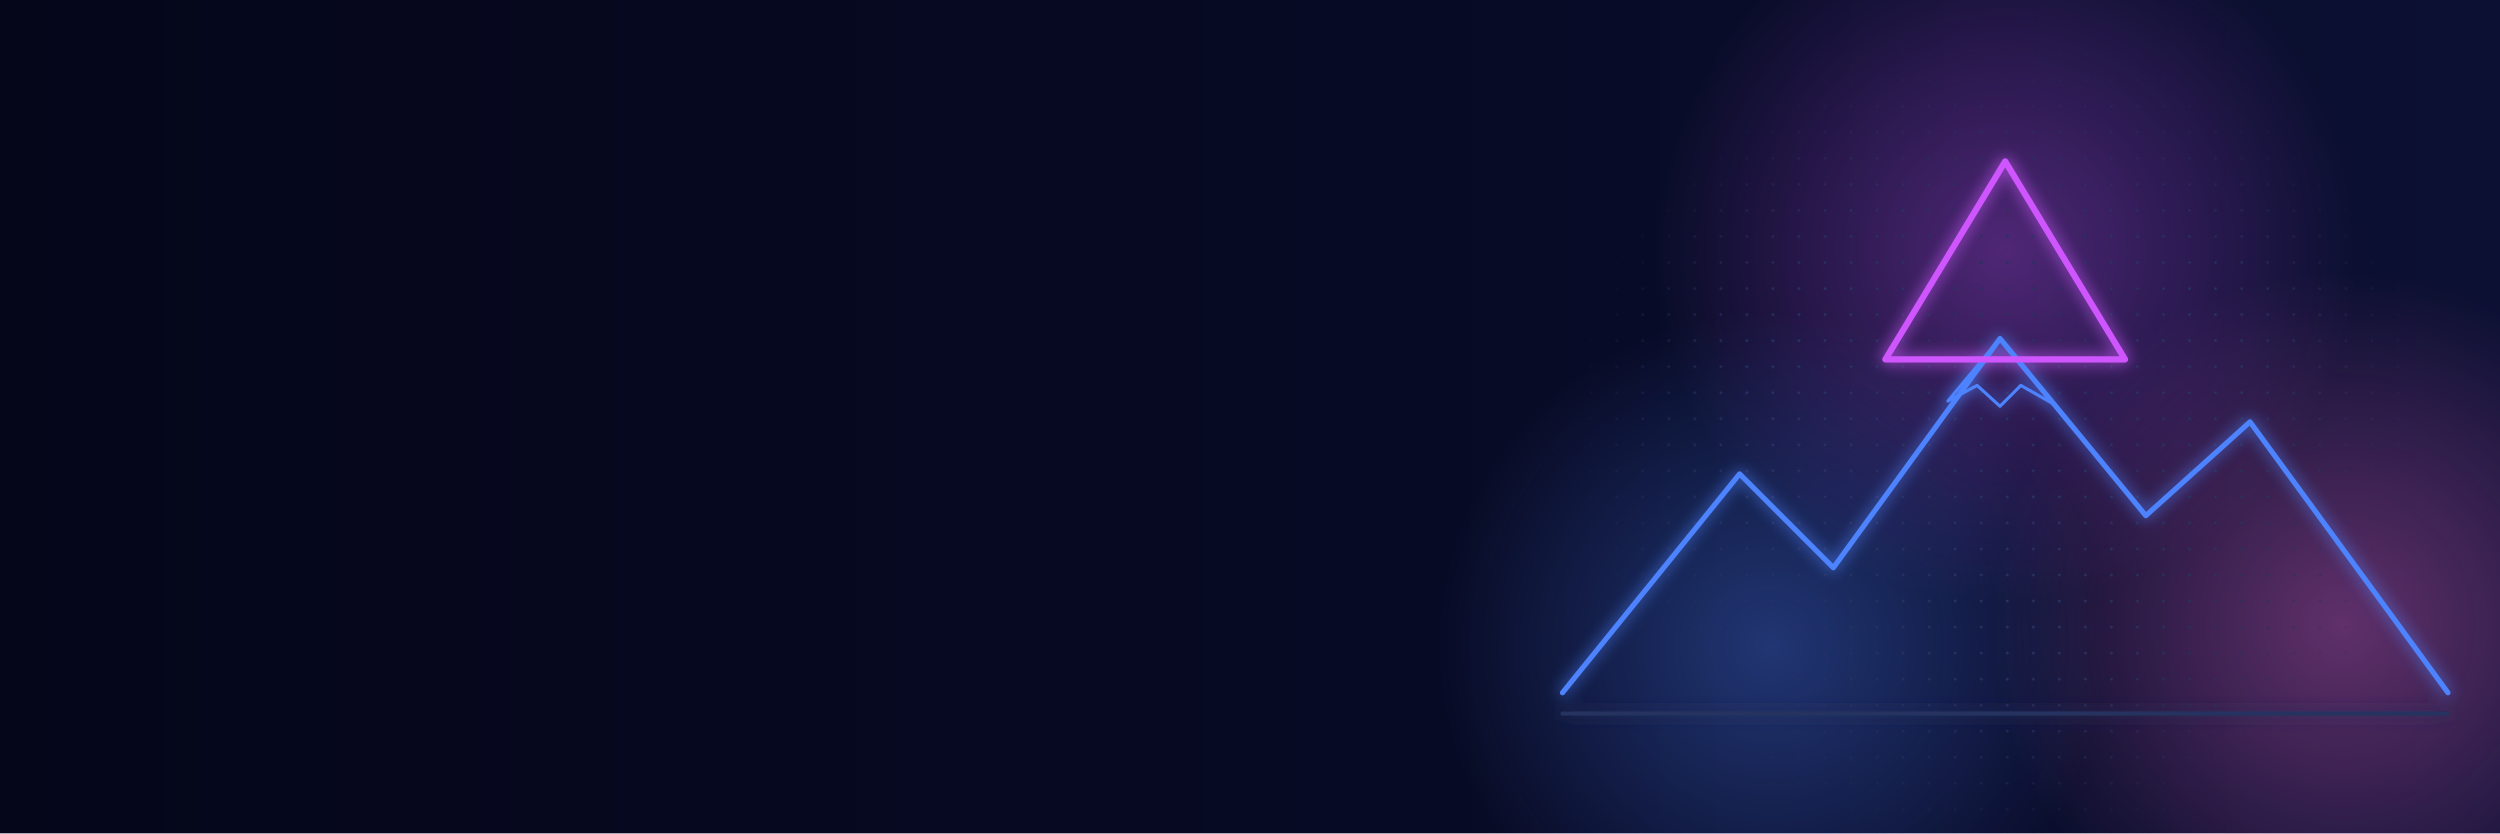
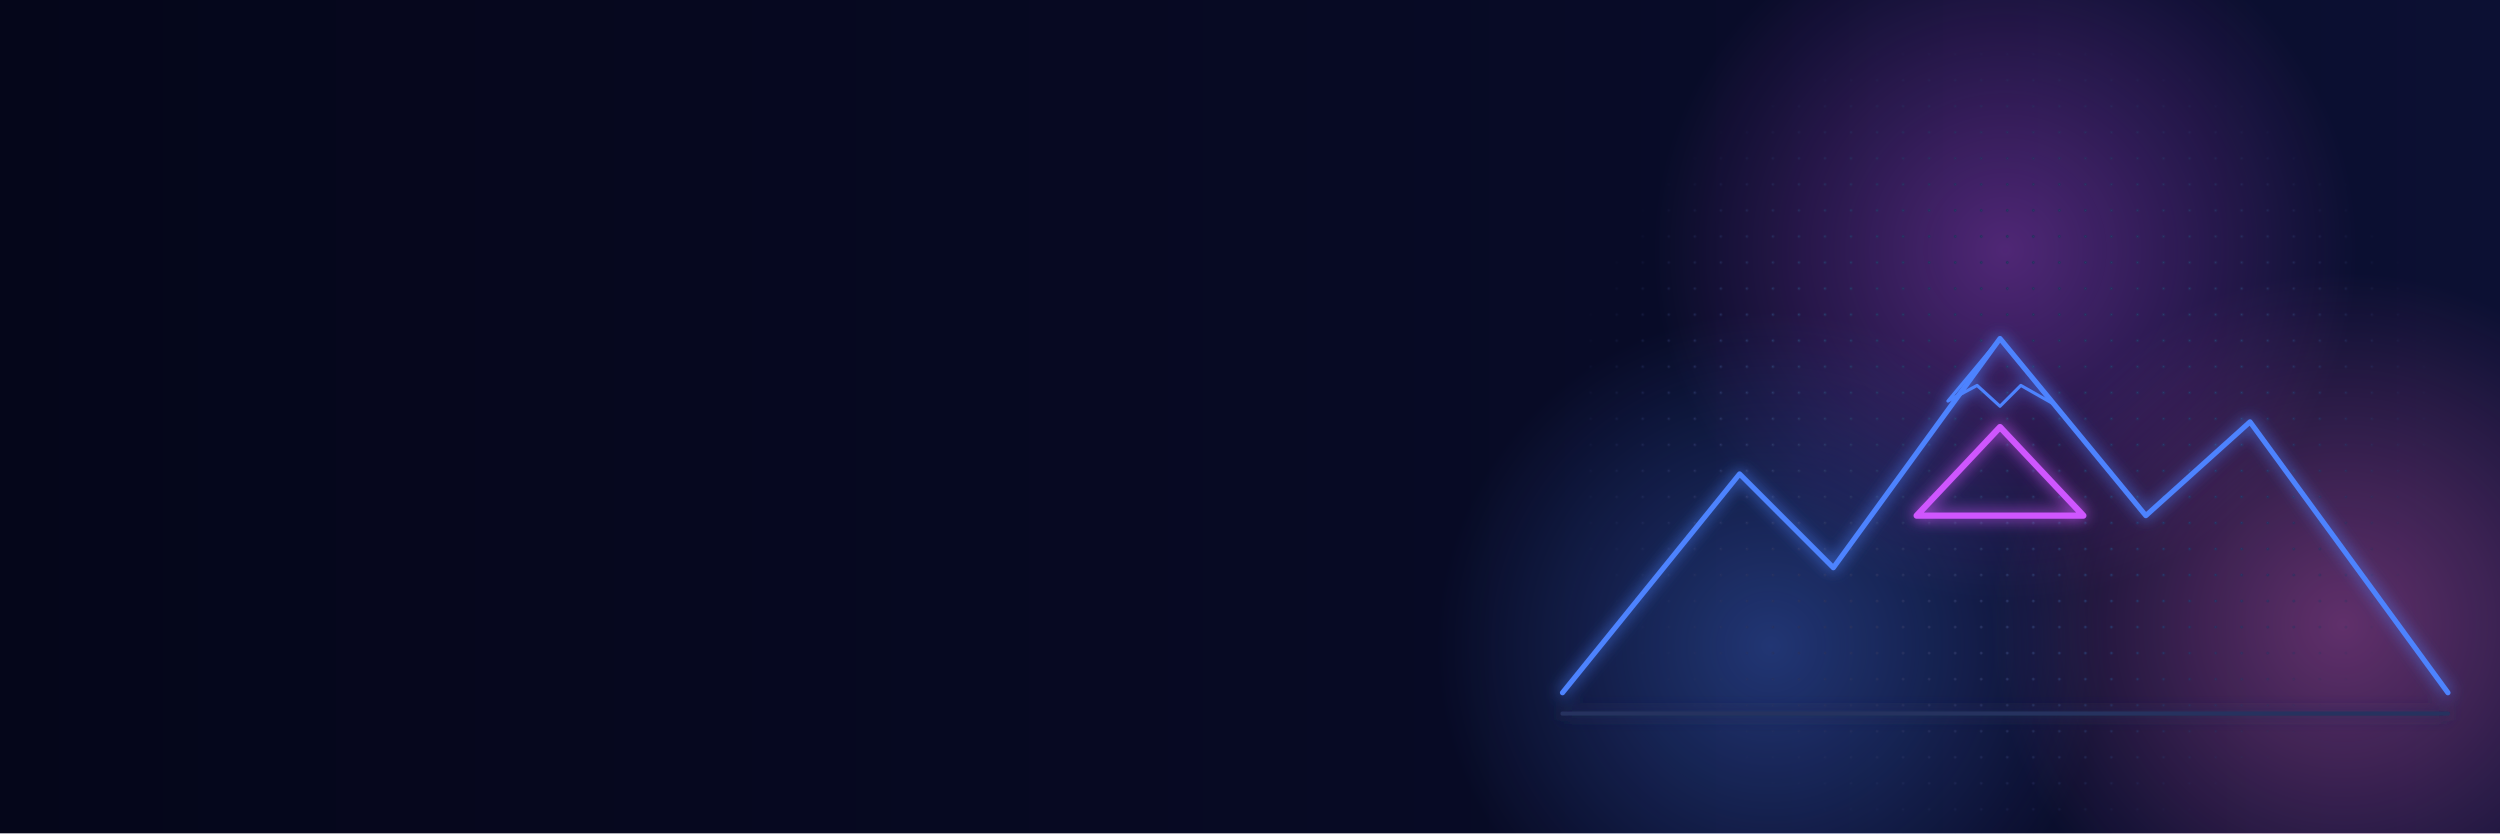
<svg xmlns="http://www.w3.org/2000/svg" viewBox="0 0 2400 800" width="2400" height="800">
  <defs>
    <filter id="glow" x="-20%" y="-20%" width="140%" height="140%">
      <feGaussianBlur stdDeviation="4" result="b" />
      <feMerge>
        <feMergeNode in="b" />
        <feMergeNode in="SourceGraphic" />
      </feMerge>
    </filter>
    <pattern id="dots" width="25" height="25" patternUnits="userSpaceOnUse">
      <circle cx="2" cy="2" r="1.4" fill="#26305e" />
    </pattern>
    <radialGradient id="fade">
      <stop offset="0.55" stop-color="#fff" />
      <stop offset="1" stop-color="#000" />
    </radialGradient>
    <mask id="fadeMask">
      <rect width="850" height="800" fill="url(#fade)" />
    </mask>
  </defs>
  <defs>
    <linearGradient id="bg" x2="1">
      <stop offset="0" stop-color="#05061a" />
      <stop offset=".55" stop-color="#070a24" />
      <stop offset="1" stop-color="#0c1033" />
    </linearGradient>
    <filter id="glow2" x="-20%" y="-20%" width="140%" height="140%">
      <feGaussianBlur stdDeviation="7" result="b" />
      <feMerge>
        <feMergeNode in="b" />
        <feMergeNode in="SourceGraphic" />
      </feMerge>
    </filter>
    <radialGradient id="g0">
      <stop offset="0" stop-color="#cf56fe" stop-opacity=".35" />
      <stop offset="1" stop-color="#cf56fe" stop-opacity="0" />
    </radialGradient>
    <radialGradient id="g1">
      <stop offset="0" stop-color="#4e83fe" stop-opacity=".35" />
      <stop offset="1" stop-color="#4e83fe" stop-opacity="0" />
    </radialGradient>
    <radialGradient id="g2">
      <stop offset="0" stop-color="#ff6dd6" stop-opacity=".35" />
      <stop offset="1" stop-color="#ff6dd6" stop-opacity="0" />
    </radialGradient>
  </defs>
  <rect width="2400" height="800" fill="url(#bg)" />
  <circle cx="1925" cy="240" r="340" fill="url(#g0)" />
  <circle cx="1700" cy="620" r="320" fill="url(#g1)" />
  <circle cx="2250" cy="600" r="340" fill="url(#g2)" />
  <g transform="translate(1500,25)">
    <rect width="850" height="800" fill="url(#dots)" mask="url(#fadeMask)" />
    <g filter="url(#glow2)" fill="none" stroke-width="5" stroke-linecap="round" stroke-linejoin="round">
      <path d="M0 640 L170 430 L260 520 L420 300 L560 470 L660 380 L850 640" stroke="#4e83fe" />
      <path d="M370 360 L420 300 L470 362 L440 345 L420 365 L398 345 Z" stroke="#4e83fe" stroke-width="3" />
      <path d="M0 660 H850" stroke="#26305e" stroke-width="4" />
-       <path d="M425 130 L540 320 L310 320 Z" stroke="#cf56fe" stroke-width="6" />
+       <path d="M420 385 L500 470 L340 470 Z" stroke="#cf56fe" stroke-width="6" />
    </g>
  </g>
</svg>
